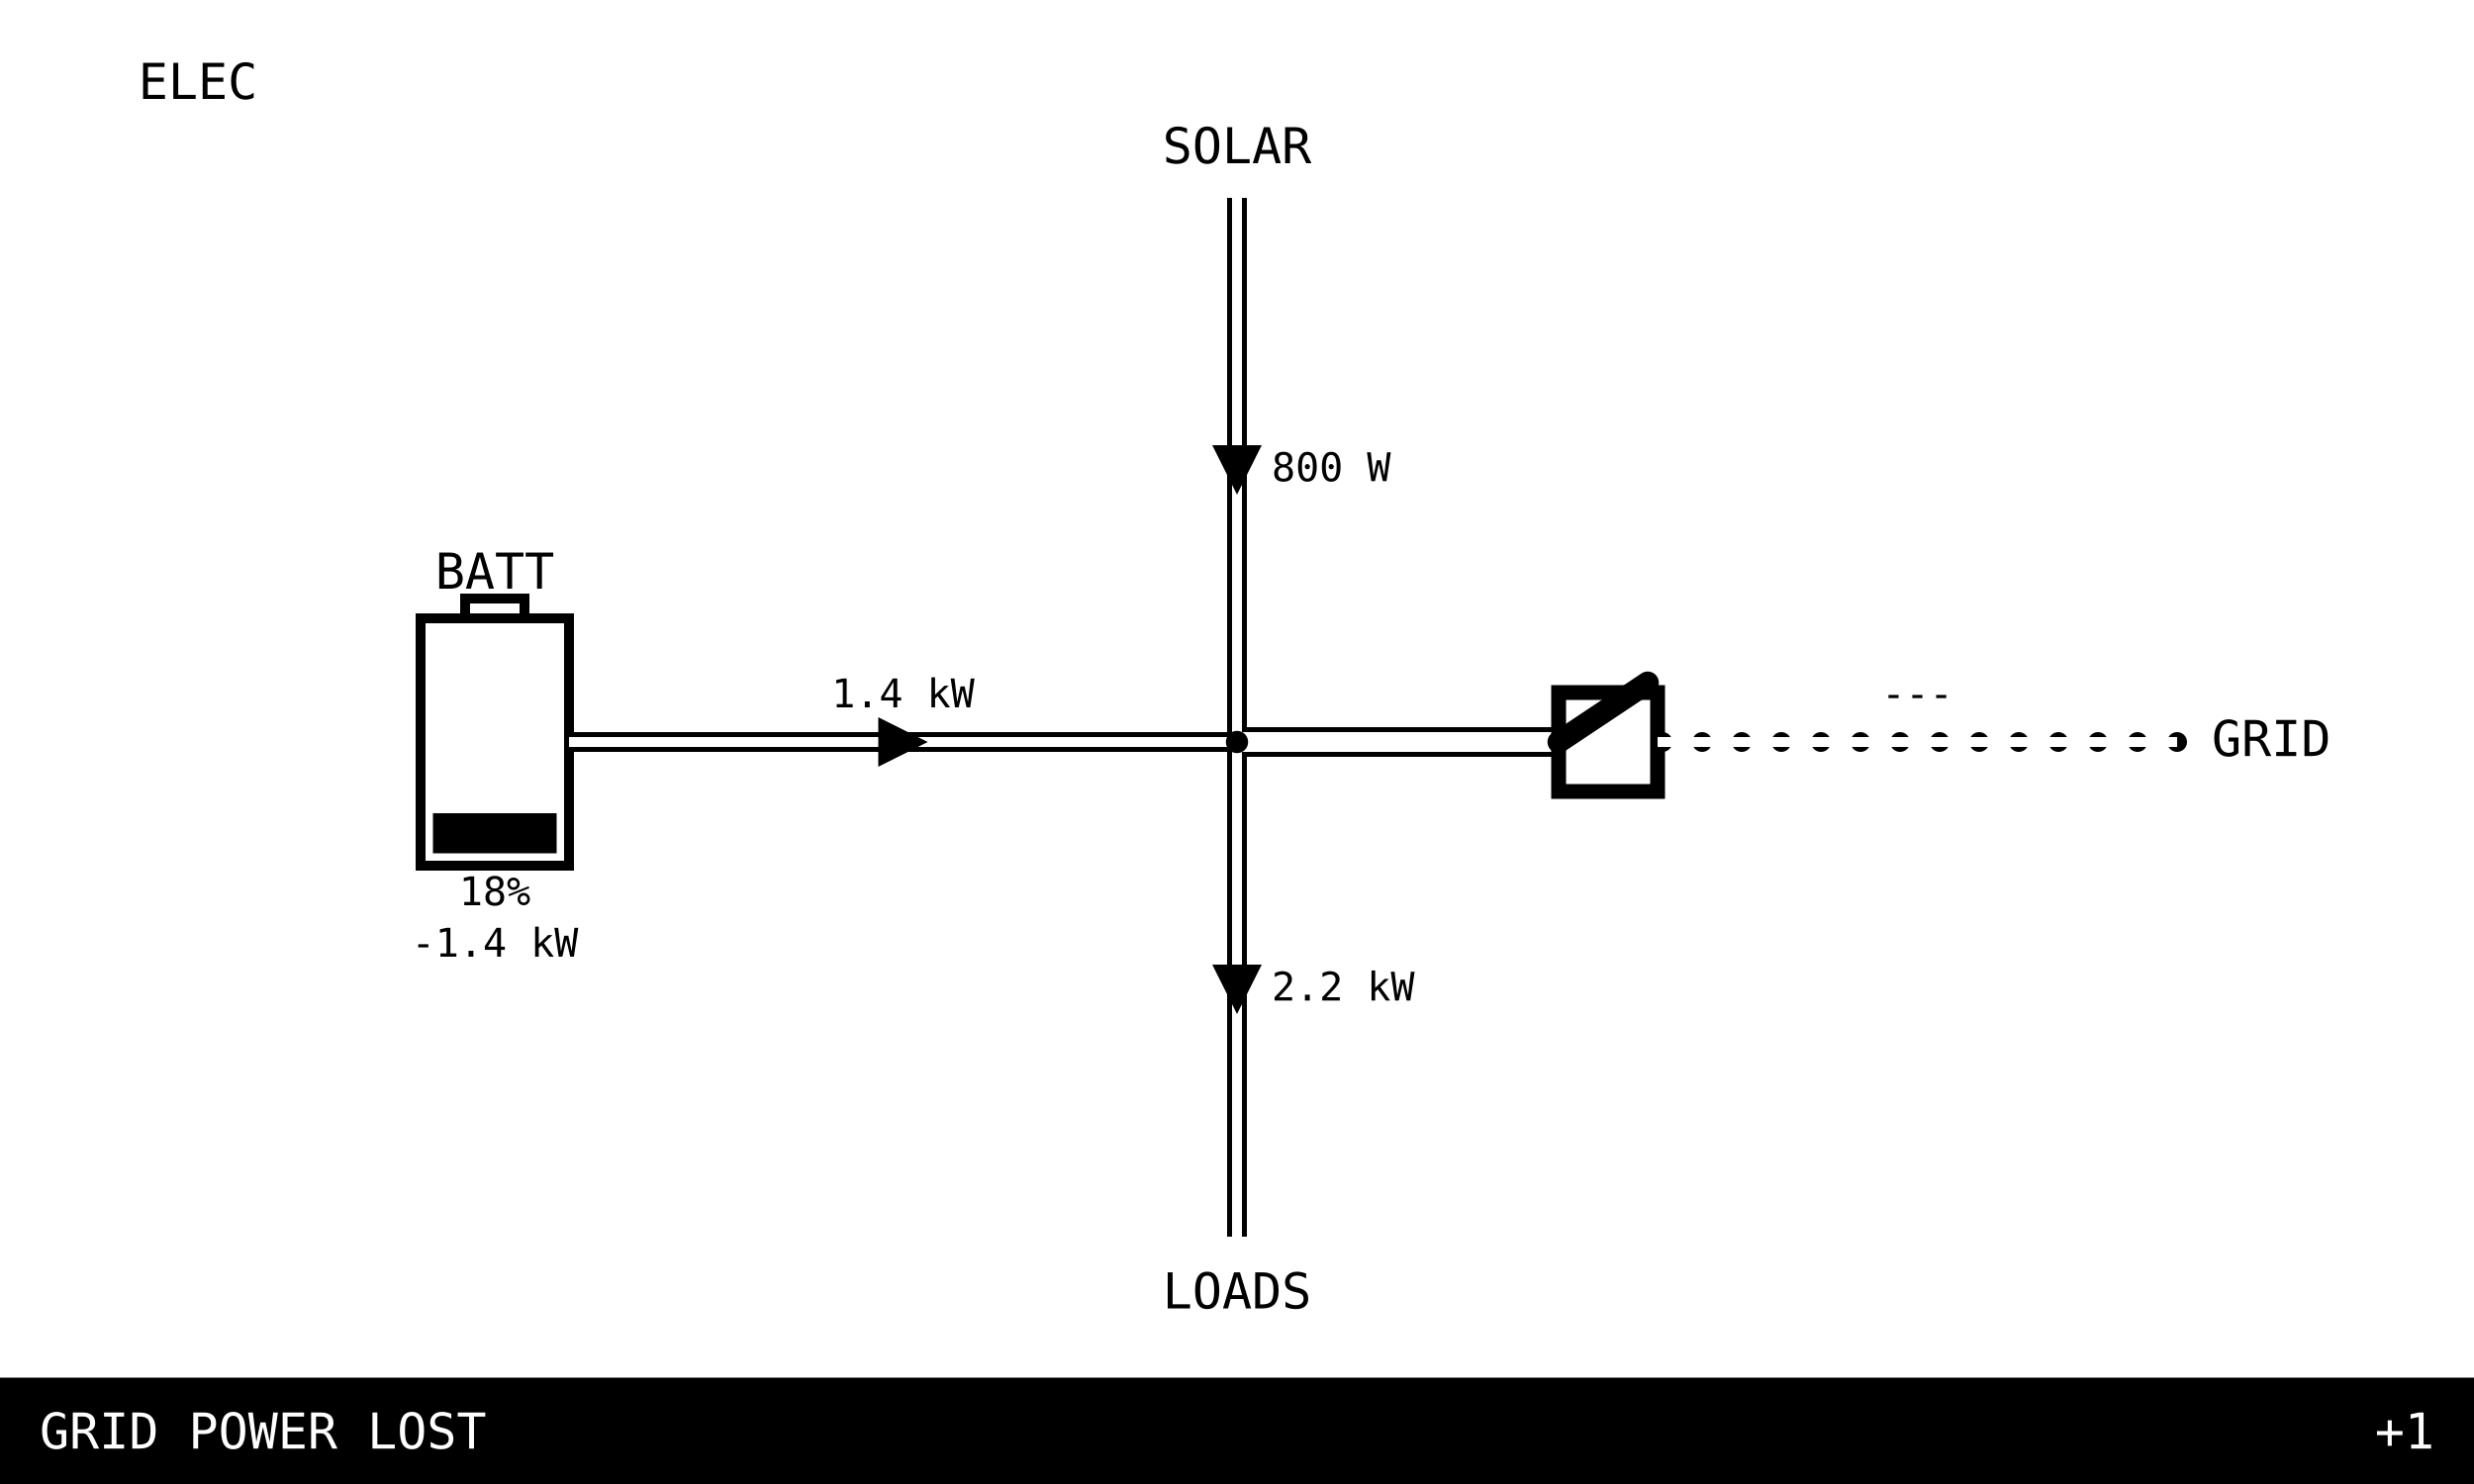
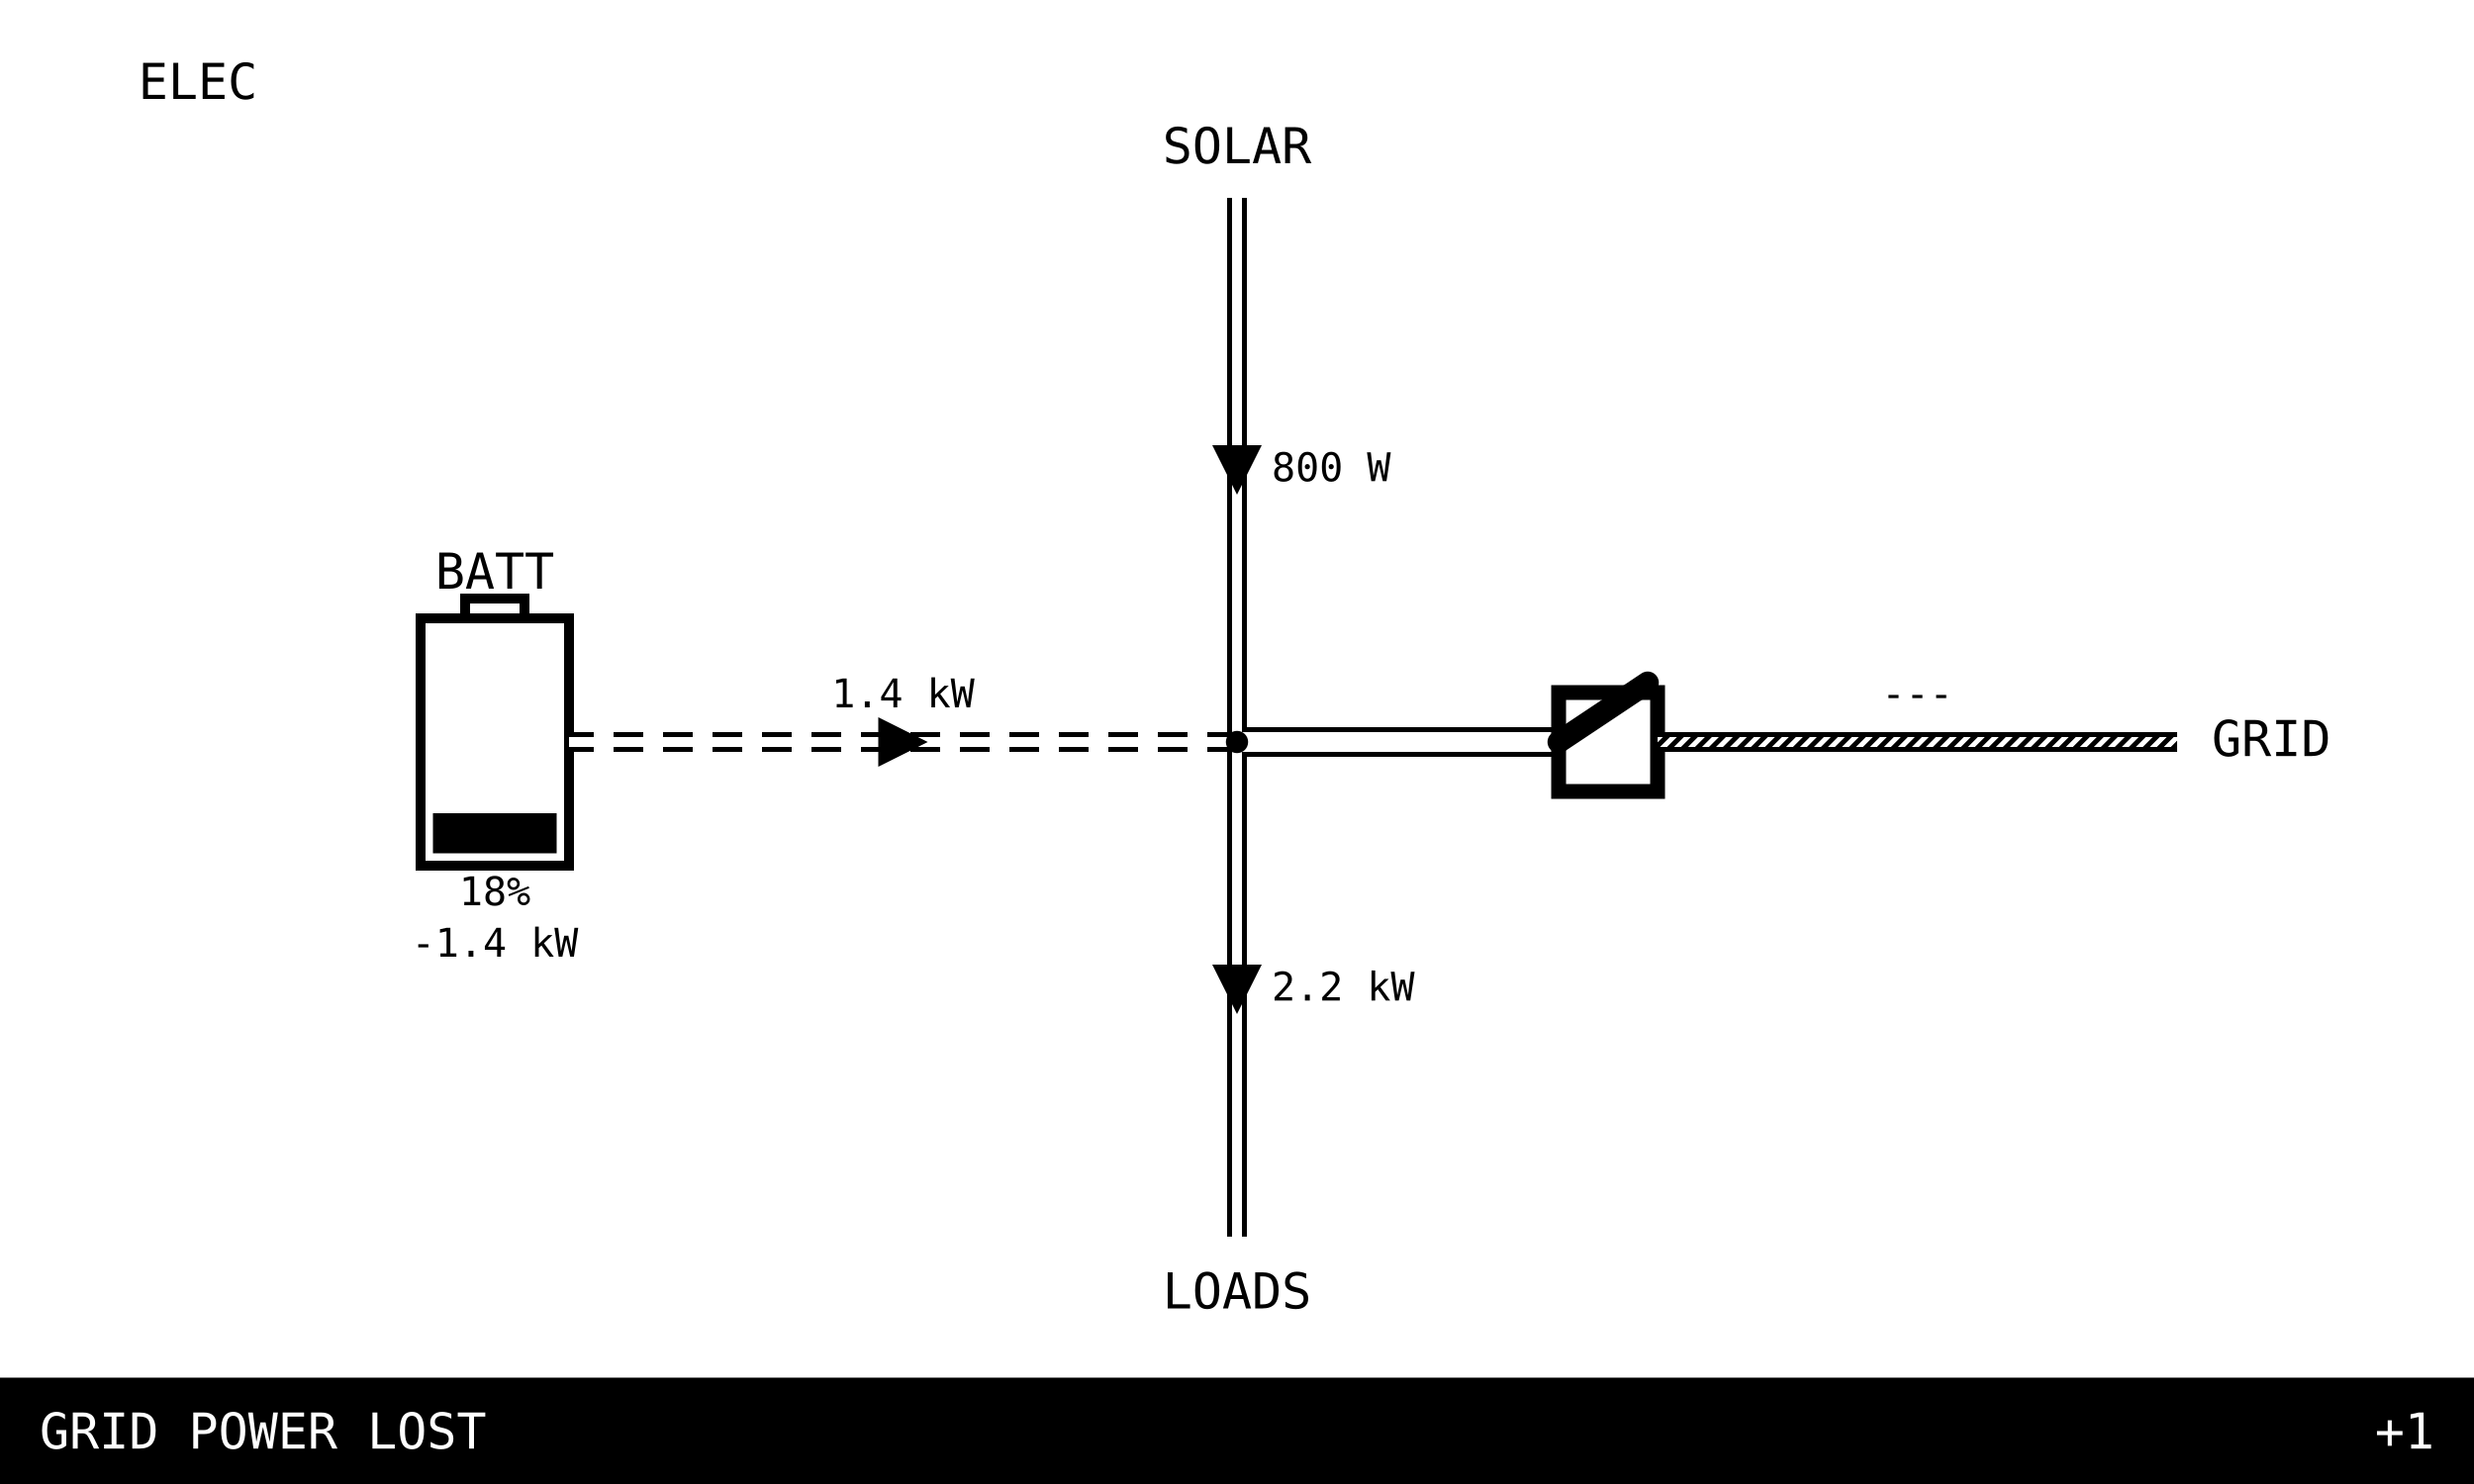
<svg xmlns="http://www.w3.org/2000/svg" viewBox="0 0 1000 600" width="1280" height="768" data-page="electrical" data-theme="eink_mono">
  <rect x="0" y="0" width="1000" height="600" fill="#ffffff" />
  <g id="casings">
    <g data-for="solar">
      <polyline points="500,80 500,300" fill="none" stroke="#000000" stroke-width="8" stroke-linejoin="round" />
    </g>
    <g data-for="battery_feed">
-       <polyline points="500,300 230,300" fill="none" stroke="#000000" stroke-width="8" stroke-linejoin="round" />
+       <polyline points="500,300 230,300" fill="none" stroke="#000000" stroke-width="8" stroke-dasharray="12 8" stroke-linejoin="round" />
    </g>
    <g data-for="bus_tie">
      <polyline points="500,300 630,300" fill="none" stroke="#000000" stroke-width="12" stroke-linejoin="round" />
    </g>
    <g data-for="grid">
-       <polyline points="880,300 670,300" fill="none" stroke="#000000" stroke-width="8" stroke-dasharray="0 16" stroke-linecap="round" stroke-linejoin="round" />
+       <polyline points="880,300 670,300" fill="none" stroke="#000000" stroke-width="8" stroke-linejoin="round" />
    </g>
    <g data-for="loads">
      <polyline points="500,300 500,500" fill="none" stroke="#000000" stroke-width="8" stroke-linejoin="round" />
    </g>
  </g>
  <g id="title">
    <text x="80" y="40" text-anchor="middle" font-family="DejaVu Sans Mono, monospace" font-size="20" fill="#000000">ELEC</text>
  </g>
  <g id="solar">
    <polyline points="500,80 500,300" fill="none" stroke="#ffffff" stroke-width="4" stroke-linejoin="round" />
    <polygon points="500,200 490,180 510,180" fill="#000000" />
    <text x="500" y="66" text-anchor="middle" font-family="DejaVu Sans Mono, monospace" font-size="20" fill="#000000">SOLAR</text>
    <text x="514" y="190" text-anchor="start" dominant-baseline="middle" font-family="DejaVu Sans Mono, monospace" font-size="16" fill="#000000">800 W</text>
  </g>
  <g id="battery">
    <rect x="170" y="250" width="60" height="100" fill="none" stroke="#000000" stroke-width="4" />
    <rect x="188" y="242" width="24" height="8" fill="none" stroke="#000000" stroke-width="4" />
    <rect x="175" y="328.8" width="50" height="16.2" fill="#000000" />
    <text x="200" y="238" text-anchor="middle" font-family="DejaVu Sans Mono, monospace" font-size="20" fill="#000000">BATT</text>
    <text x="200" y="366" text-anchor="middle" font-family="DejaVu Sans Mono, monospace" font-size="16" fill="#000000">18%</text>
    <text x="200" y="386.8" text-anchor="middle" font-family="DejaVu Sans Mono, monospace" font-size="16" fill="#000000">-1.4 kW</text>
  </g>
  <g id="battery_feed">
    <polyline points="500,300 230,300" fill="none" stroke="#ffffff" stroke-width="4" stroke-linejoin="round" />
    <polygon points="375,300 355,310 355,290" fill="#000000" />
    <text x="365" y="286" text-anchor="middle" font-family="DejaVu Sans Mono, monospace" font-size="16" fill="#000000">1.4 kW</text>
  </g>
  <g id="bus_tie">
    <polyline points="500,300 630,300" fill="none" stroke="#ffffff" stroke-width="8" stroke-linejoin="round" />
  </g>
  <g id="main_breaker">
    <g>
      <rect x="630" y="280" width="40" height="40" fill="none" stroke="#000000" stroke-width="6" />
      <line x1="630" y1="300" x2="666" y2="276" stroke="#000000" stroke-width="9" stroke-linecap="round" />
    </g>
  </g>
  <g id="grid">
-     <polyline points="880,300 670,300" fill="none" stroke="#ffffff" stroke-width="4" stroke-linejoin="round" />
+     <pattern id="hatch-grid-0" width="4" height="4" patternUnits="userSpaceOnUse" patternTransform="rotate(225)">
+       <rect x="0" y="0" width="4" height="4" fill="#ffffff" />
+       <rect x="0" y="0" width="2" height="4" fill="#000000" />
+     </pattern>
+     <line x1="880" y1="300" x2="670" y2="300" stroke="url(#hatch-grid-0)" stroke-width="4" stroke-linecap="butt" />
    <text x="894" y="300" text-anchor="start" dominant-baseline="middle" font-family="DejaVu Sans Mono, monospace" font-size="20" fill="#000000">GRID</text>
    <text x="775" y="286" text-anchor="middle" font-family="DejaVu Sans Mono, monospace" font-size="16" fill="#000000">---</text>
  </g>
  <g id="loads">
    <polyline points="500,300 500,500" fill="none" stroke="#ffffff" stroke-width="4" stroke-linejoin="round" />
    <polygon points="500,410 490,390 510,390" fill="#000000" />
    <text x="500" y="529" text-anchor="middle" font-family="DejaVu Sans Mono, monospace" font-size="20" fill="#000000">LOADS</text>
    <text x="514" y="400" text-anchor="start" dominant-baseline="middle" font-family="DejaVu Sans Mono, monospace" font-size="16" fill="#000000">2.2 kW</text>
  </g>
  <g id="bus">
    <circle cx="500" cy="300" r="4.5" fill="#000000" />
  </g>
  <g id="banner">
    <g>
      <rect x="0" y="560" width="1000" height="40" fill="#000000" stroke="#000000" stroke-width="6" />
      <text x="16" y="580" text-anchor="start" dominant-baseline="middle" font-family="DejaVu Sans Mono, monospace" font-size="20" fill="#ffffff">GRID POWER LOST</text>
      <text x="984" y="580" text-anchor="end" dominant-baseline="middle" font-family="DejaVu Sans Mono, monospace" font-size="20" fill="#ffffff">+1</text>
    </g>
  </g>
</svg>
